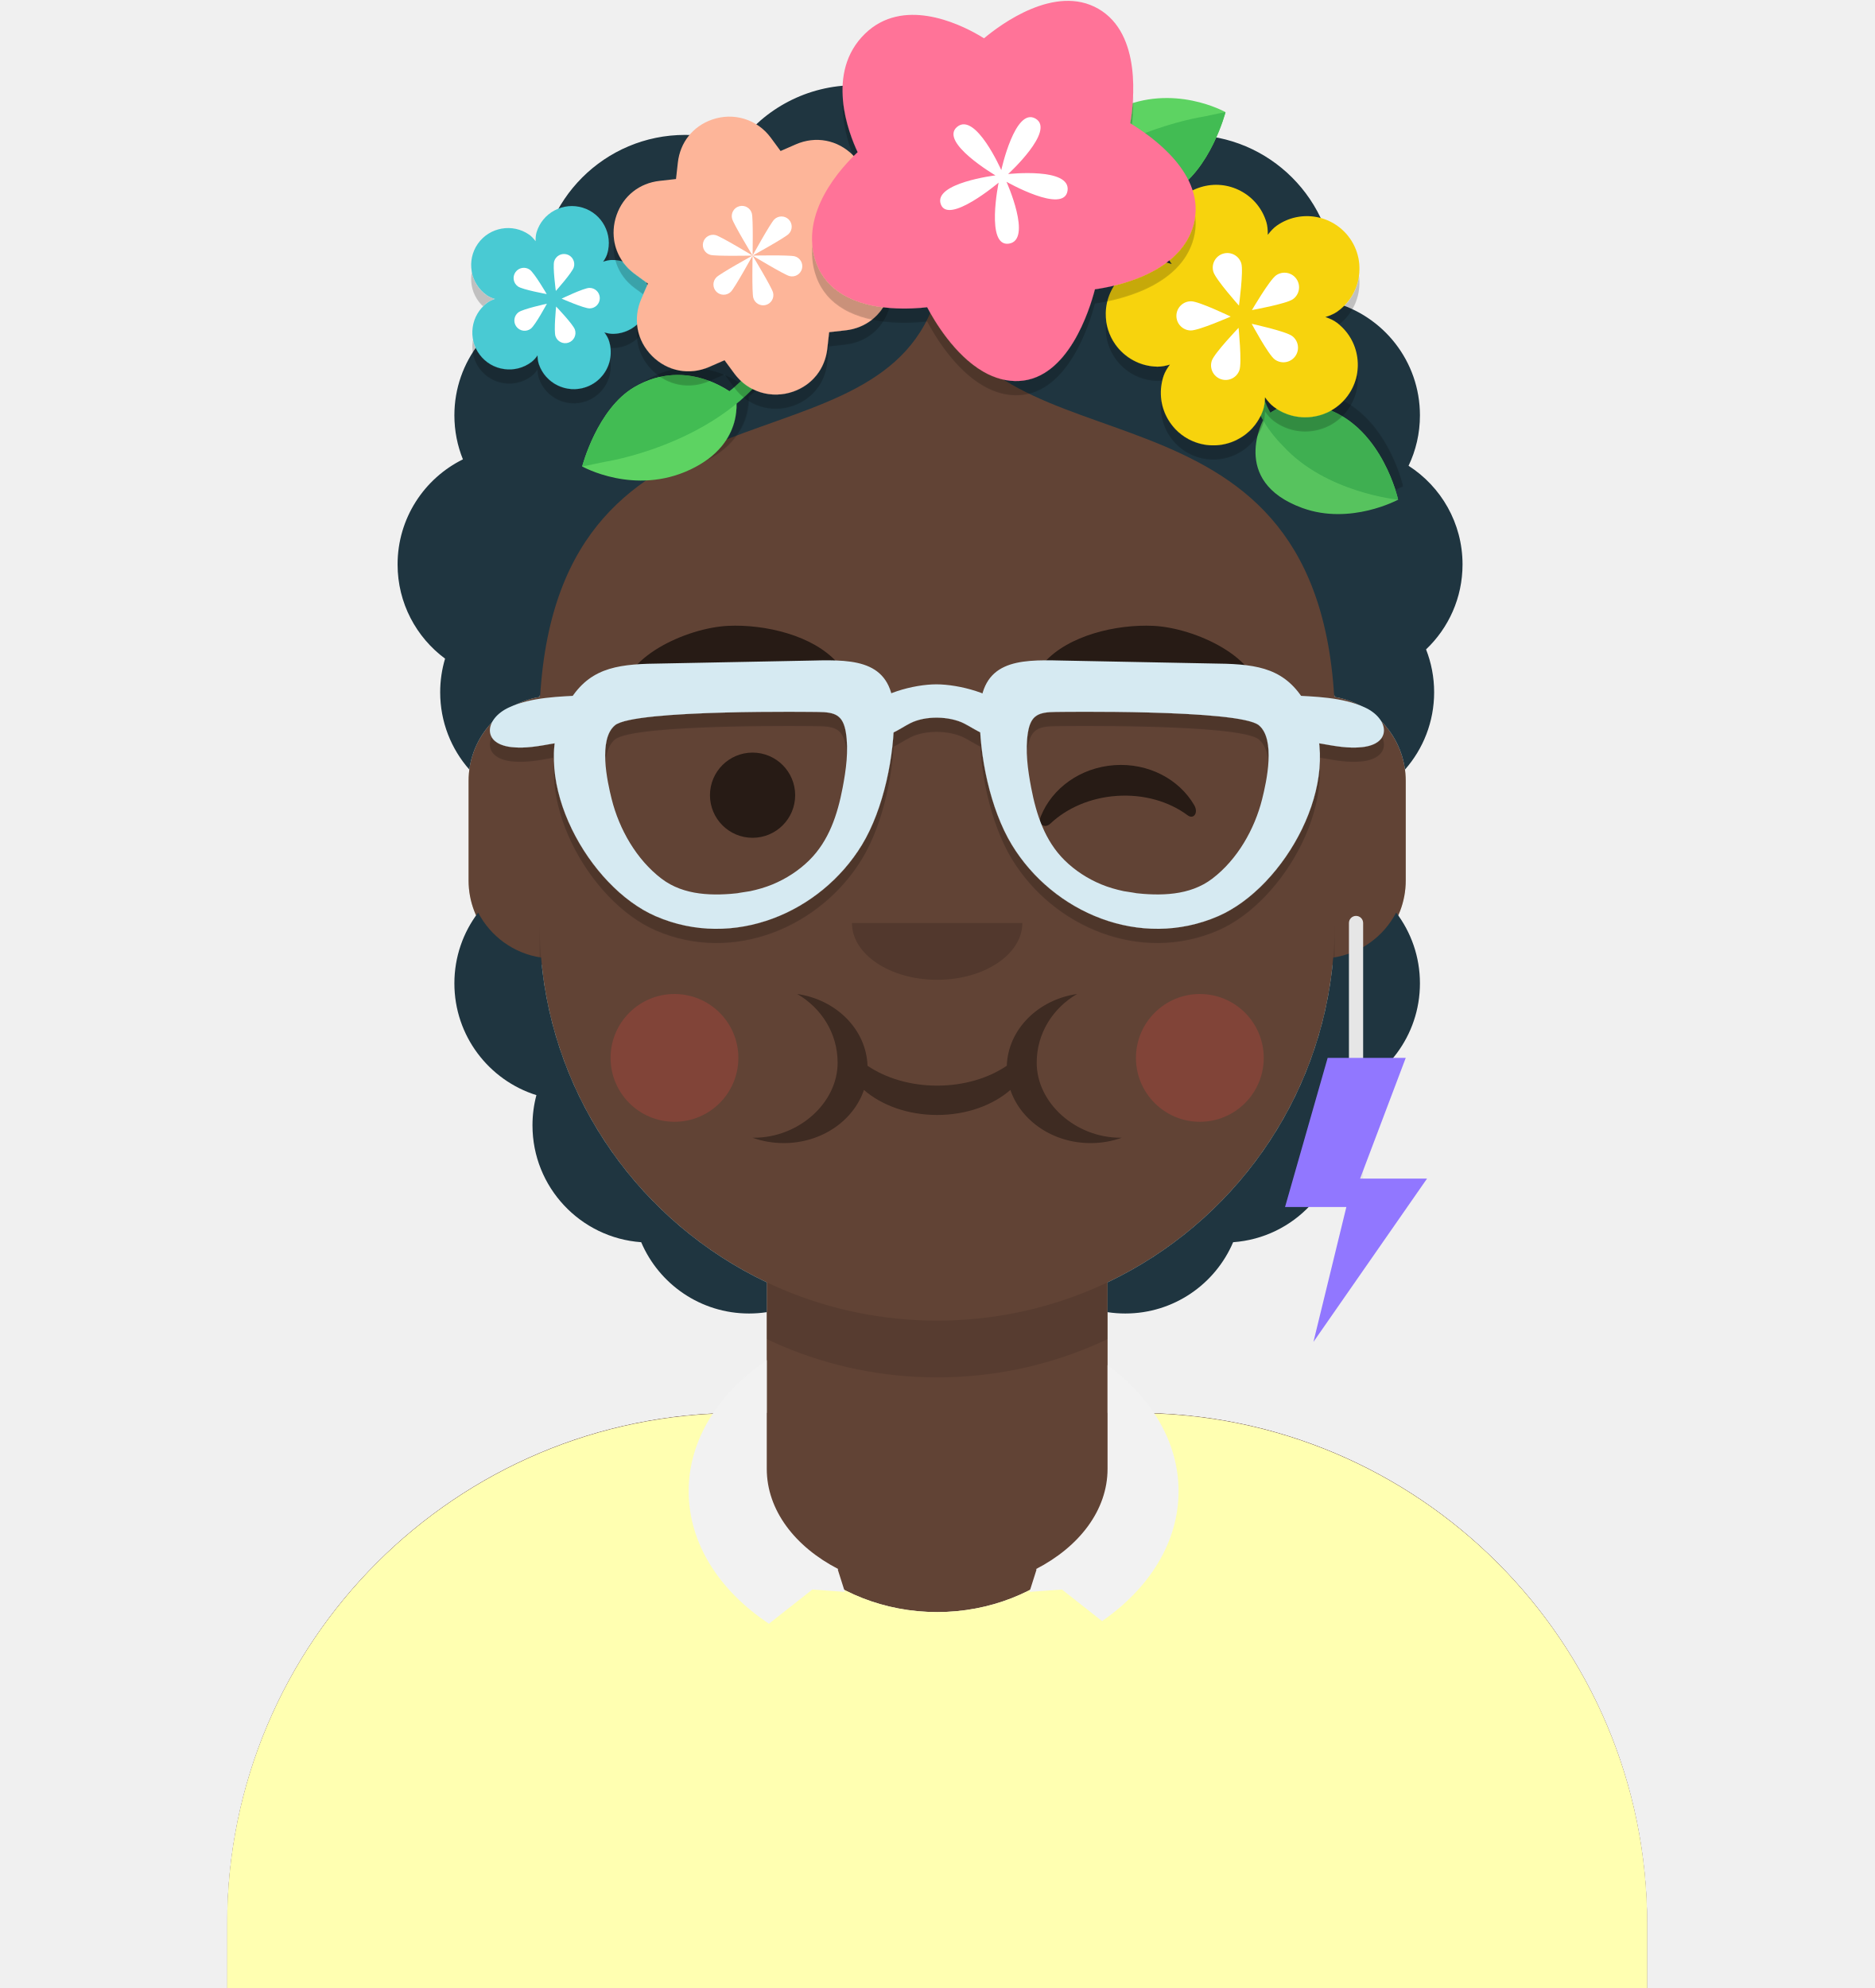
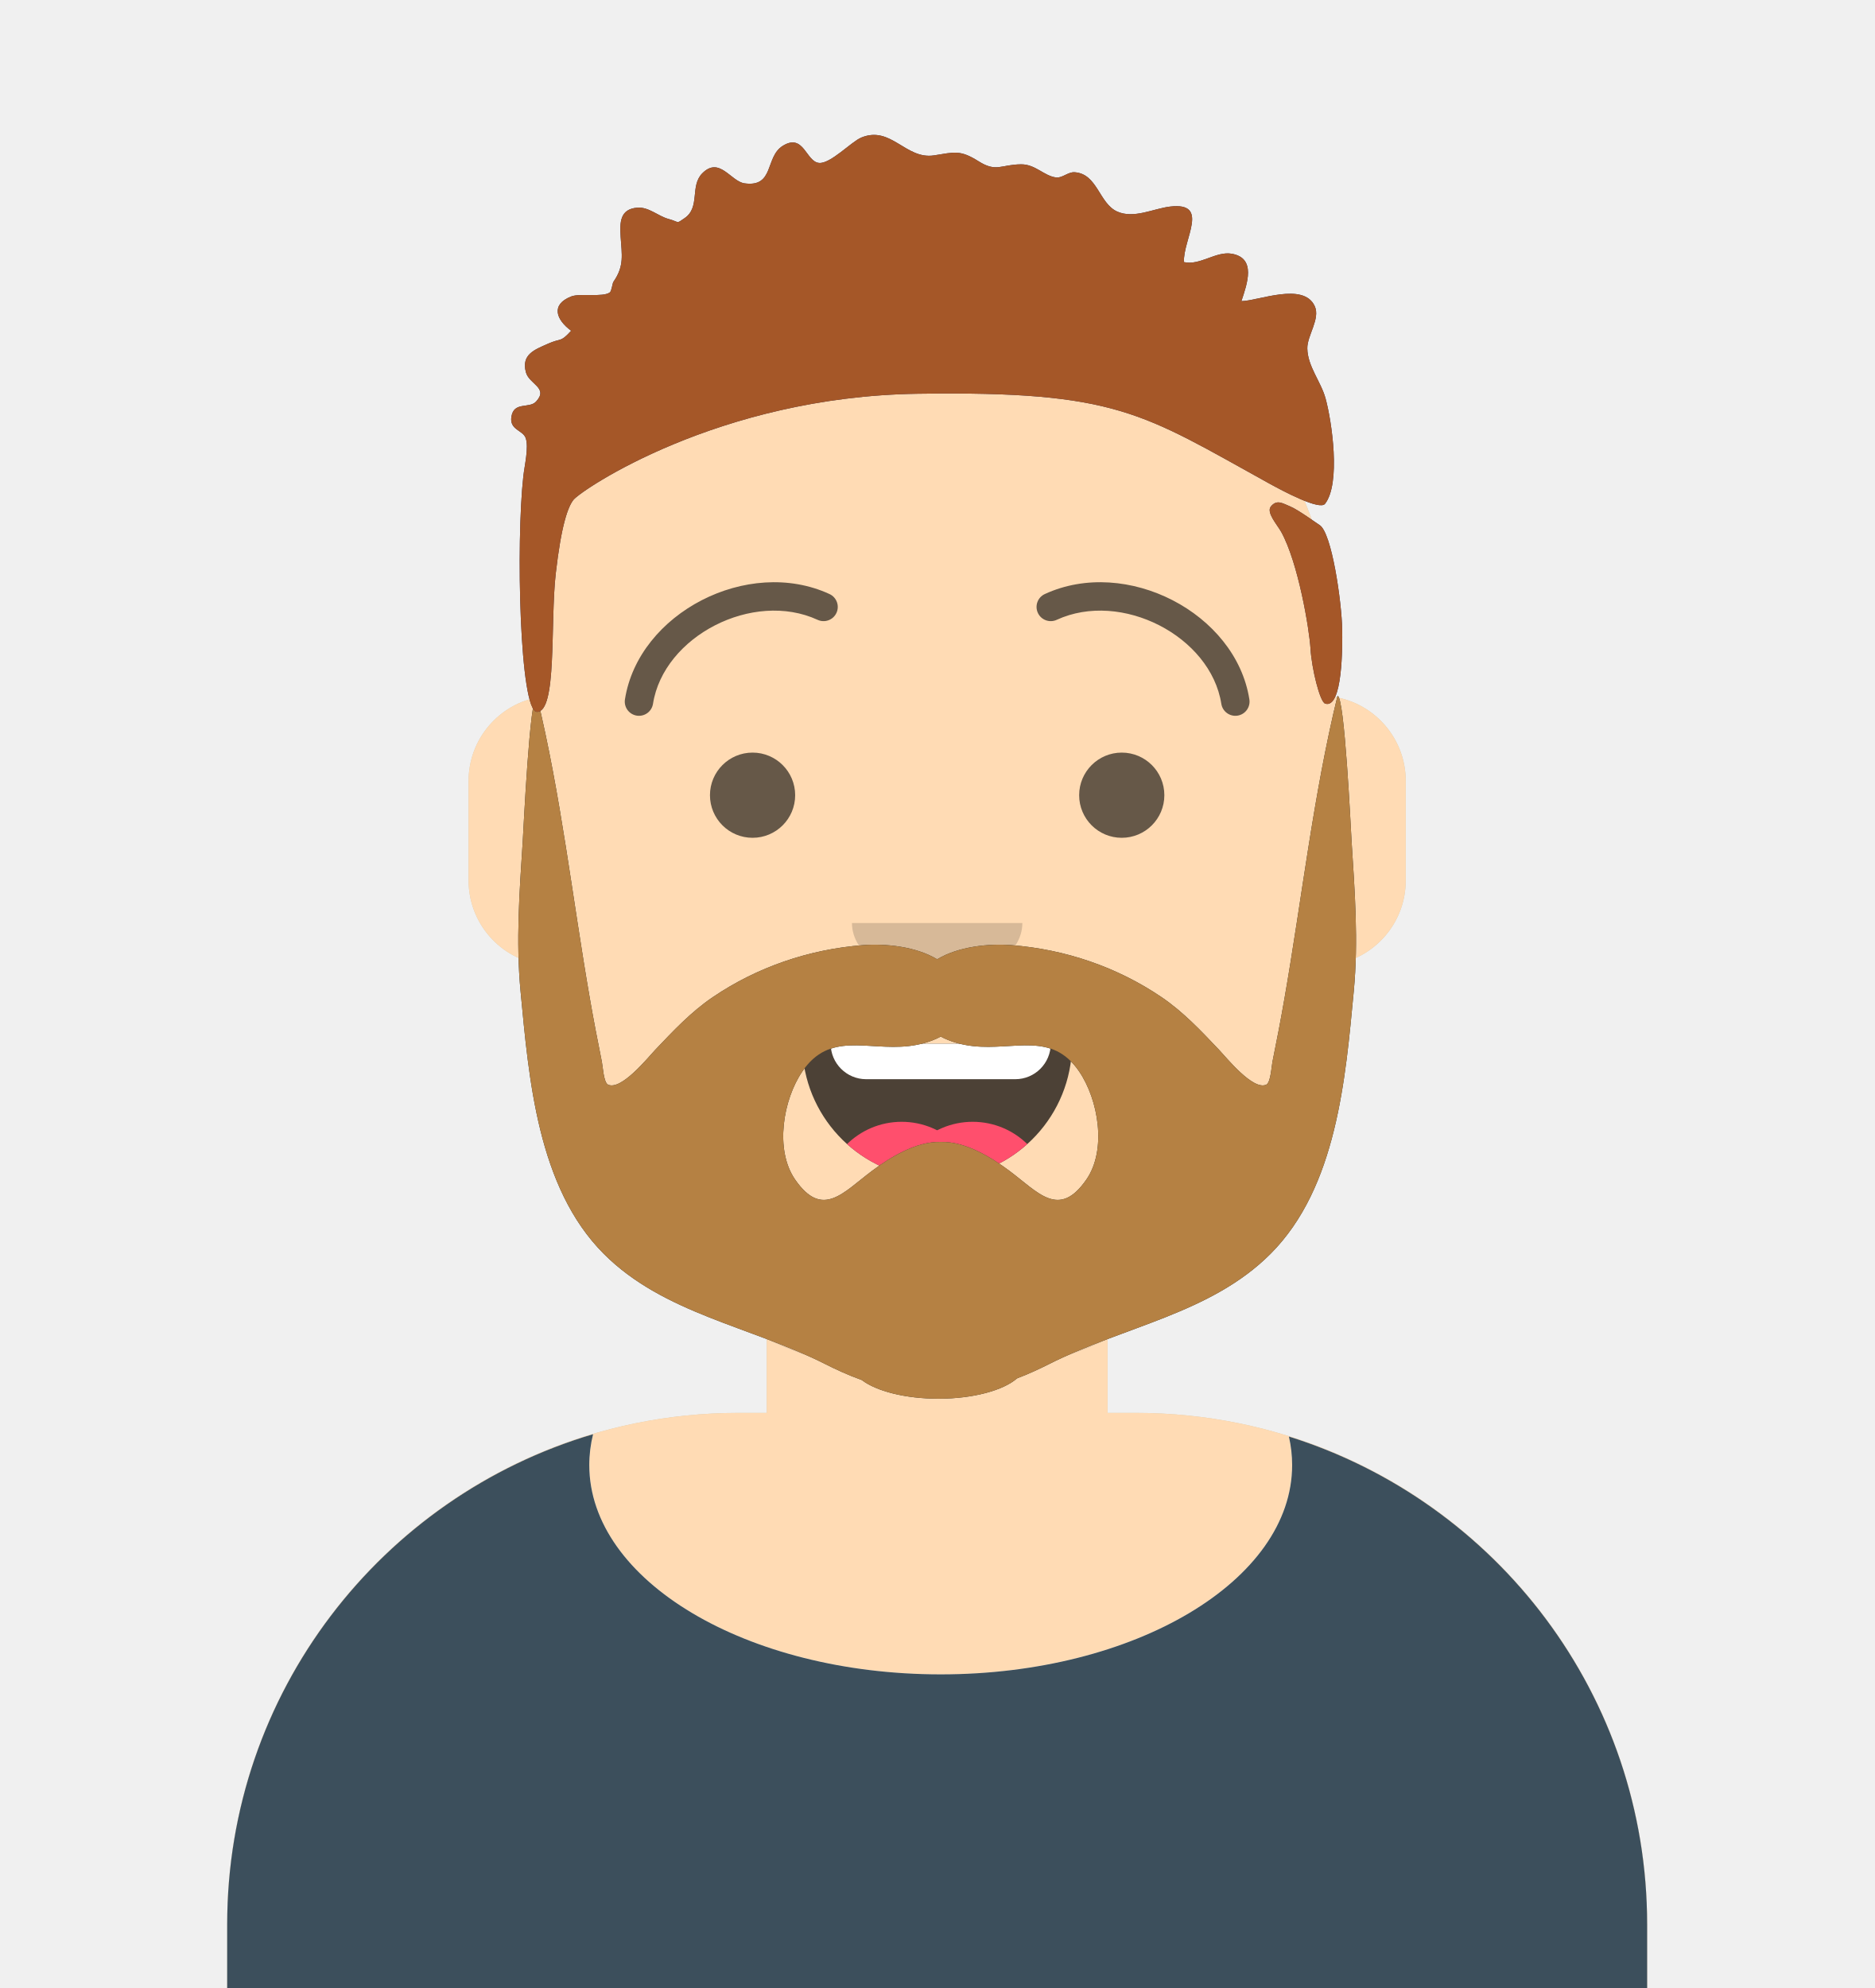
<svg xmlns="http://www.w3.org/2000/svg" xmlns:xlink="http://www.w3.org/1999/xlink" width="264px" height="280px" viewBox="0 0 264 280" version="1.1">
  <defs>
    <circle id="react-path-1" cx="120" cy="120" r="120" />
    <path d="M12,160 C12,226.274 65.726,280 132,280 C198.274,280 252,226.274 252,160 L264,160 L264,-1.42108547e-14 L-3.19744231e-14,-1.42108547e-14 L-3.19744231e-14,160 L12,160 Z" id="react-path-2" />
    <path d="M124,144.611 L124,163 L128,163 L128,163 C167.765,163 200,195.235 200,235 L200,244 L0,244 L0,235 C-4.86974701e-15,195.235 32.235,163 72,163 L72,163 L76,163 L76,144.611 C58.763,136.422 46.372,119.687 44.305,99.881 C38.48,99.058 34,94.052 34,88 L34,74 C34,68.054 38.325,63.118 44,62.166 L44,56 L44,56 C44,25.072 69.072,5.68137151e-15 100,0 L100,0 L100,0 C130.928,-5.68137151e-15 156,25.072 156,56 L156,62.166 C161.675,63.118 166,68.054 166,74 L166,88 C166,94.052 161.52,99.058 155.695,99.881 C153.628,119.687 141.237,136.422 124,144.611 Z" id="react-path-3" />
  </defs>
  <g id="Avataaar" stroke="none" stroke-width="1" fill="none" fill-rule="evenodd">
    <g transform="translate(-825, -1100)" id="Avataaar/Circle">
      <g transform="translate(825, 1100)">
        <g id="Mask" />
        <g id="Avataaar" stroke-width="1" fill-rule="evenodd" mask="url(#react-mask-5)">
          <g id="Body" transform="translate(32, 36)">
            <mask id="react-mask-6" fill="white">
              <use xlink:href="#react-path-3" />
            </mask>
            <use fill="#D0C6AC" xlink:href="#react-path-3" />
-             <g id="Skin/👶🏽-03-Brown" mask="url(#react-mask-6)" fill="#614335">
+             <g id="Skin/👶🏽-03-Brown" mask="url(#react-mask-6)" fill="#FFDBB4">
              <g transform="translate(0, 0)" id="Color">
                <rect x="0" y="0" width="264" height="280" />
              </g>
            </g>
            <path d="M156,79 L156,102 C156,132.928 130.928,158 100,158 C69.072,158 44,132.928 44,102 L44,79 L44,94 C44,124.928 69.072,150 100,150 C130.928,150 156,124.928 156,94 L156,79 Z" id="Neck-Shadow" fill-opacity="0.1" fill="#000000" mask="url(#react-mask-6)" />
          </g>
-           <g id="Clothing/Collar-+-Sweater" transform="translate(0, 170)">
+           <g id="Clothing/Shirt-Scoop-Neck" transform="translate(0, 170)">
            <defs>
-               <path d="M105.192,29.052 L104,29.052 L104,29.052 C64.235,29.052 32,61.287 32,101.052 L32,110 L232,110 L232,101.052 C232,61.287 199.765,29.052 160,29.052 L160,29.052 L158.808,29.052 C158.935,30.035 159,31.036 159,32.052 C159,45.859 146.912,57.052 132,57.052 C117.088,57.052 105,45.859 105,32.052 C105,31.036 105.065,30.035 105.192,29.052 Z" id="react-path-435" />
+               <path d="M181.544,32.33 C210.784,41.488 232,68.792 232,101.052 L232,110 L32,110 L32,101.052 C32,68.397 53.739,40.82 83.534,32.002 C83.182,33.42 83,34.871 83,36.348 C83,52.629 105.162,65.828 132.5,65.828 C159.838,65.828 182,52.629 182,36.348 C182,34.985 181.845,33.644 181.544,32.33 Z" id="react-path-759" />
            </defs>
-             <mask id="react-mask-436" fill="white">
-               <use xlink:href="#react-path-435" />
+             <mask id="react-mask-760" fill="white">
+               <use xlink:href="#react-path-759" />
            </mask>
-             <use id="Clothes" fill="#E6E6E6" fill-rule="evenodd" xlink:href="#react-path-435" />
-             <g id="Color/Palette/Gray-01" mask="url(#react-mask-436)" fill-rule="evenodd" fill="#FFFFB1">
+             <use id="Clothes" fill="#E6E6E6" fill-rule="evenodd" xlink:href="#react-path-759" />
+             <g id="Color/Palette/Gray-01" mask="url(#react-mask-760)" fill-rule="evenodd" fill="#3C4F5C">
              <rect id="🖍Color" x="0" y="0" width="264" height="110" />
            </g>
-             <path d="M156,22.279 C162.182,26.835 166,33.106 166,40.028 C166,47.233 161.863,53.733 155.229,58.327 L149.579,53.876 L145,54.208 L146,51.057 L145.922,50.996 C152.022,47.853 156,42.7 156,36.877 L156,22.279 Z M108,21.571 C101.233,26.174 97,32.74 97,40.028 C97,47.426 101.362,54.08 108.308,58.692 L114.421,53.876 L119,54.208 L118,51.057 L118.078,50.996 C111.978,47.853 108,42.7 108,36.877 L108,21.571 Z" id="Collar" fill="#F2F2F2" fill-rule="evenodd" />
          </g>
          <g id="Face" transform="translate(76, 82)" fill="#000000">
-             <g id="Mouth/Eating" transform="translate(2, 52)">
-               <g id="Om-Nom-Nom" opacity="0.6" stroke-width="1" transform="translate(28, 6)" fill-opacity="0.6" fill="#000000">
-                 <path d="M16.191,10.106 C16.018,4.996 11.792,0.797 6.294,0 C9.66,1.959 11.98,5.495 11.98,9.677 C11.98,15.345 6.507,20.245 0.177,20.245 C0.118,20.245 0.059,20.245 0,20.244 L8.8963743e-11,20.244 C1.358,20.732 2.84,21 4.392,21 C9.714,21 14.213,17.847 15.686,13.514 C18.161,15.67 21.863,17.039 26,17.039 C30.137,17.039 33.839,15.67 36.314,13.514 C37.787,17.847 42.286,21 47.608,21 C49.16,21 50.642,20.732 52,20.244 L52,20.244 C51.941,20.245 51.882,20.245 51.823,20.245 C45.493,20.245 40.02,15.345 40.02,9.677 C40.02,5.495 42.34,1.959 45.706,0 C40.208,0.797 35.982,4.996 35.809,10.106 C33.245,11.842 29.795,12.906 26,12.906 C22.205,12.906 18.755,11.842 16.191,10.106 Z" id="Delicious" />
+             <g id="Mouth/Smile" transform="translate(2, 52)">
+               <defs>
+                 <path d="M35.118,15.128 C36.176,24.62 44.226,32 54,32 C63.804,32 71.874,24.574 72.892,15.04 C72.974,14.273 72.117,13 71.043,13 C56.149,13 44.738,13 37.087,13 C36.007,13 35.012,14.178 35.118,15.128 Z" id="react-path-747" />
+               </defs>
+               <mask id="react-mask-748" fill="white">
+                 <use xlink:href="#react-path-747" />
+               </mask>
+               <use id="Mouth" fill-opacity="0.7" fill="#000000" fill-rule="evenodd" xlink:href="#react-path-747" />
+               <rect id="Teeth" fill="#FFFFFF" fill-rule="evenodd" mask="url(#react-mask-748)" x="39" y="2" width="31" height="16" rx="5" />
+               <g id="Tongue" stroke-width="1" fill-rule="evenodd" mask="url(#react-mask-748)" fill="#FF4F6D">
+                 <g transform="translate(38, 24)">
+                   <circle cx="11" cy="11" r="11" />
+                   <circle cx="21" cy="11" r="11" />
+                 </g>
              </g>
-               <circle id="Redish" fill-opacity="0.2" fill="#FF4646" cx="17" cy="15" r="9" />
-               <circle id="Redish" fill-opacity="0.2" fill="#FF4646" cx="91" cy="15" r="9" />
            </g>
            <g id="Nose/Default" transform="translate(28, 40)" fill-opacity="0.16">
              <path d="M16,8 C16,12.418 21.373,16 28,16 L28,16 C34.627,16 40,12.418 40,8" id="Nose" />
            </g>
-             <g id="Eyes/Wink-😉" transform="translate(0, 8)" fill-opacity="0.6">
+             <g id="Eyes/Default-😀" transform="translate(0, 8)" fill-opacity="0.6">
              <circle id="Eye" cx="30" cy="22" r="6" />
-               <path d="M70.412,24.205 C72.259,20.406 76.417,17.758 81.25,17.758 C86.066,17.758 90.211,20.387 92.068,24.165 C92.619,25.287 91.834,26.205 91.043,25.525 C88.592,23.417 85.111,22.101 81.25,22.101 C77.509,22.101 74.126,23.336 71.69,25.329 C70.799,26.058 69.872,25.316 70.412,24.205 Z" id="Winky-Wink" transform="translate(81.25223, 21.75758) rotate(-4) translate(-81.25223, -21.75758) " />
+               <circle id="Eye" cx="82" cy="22" r="6" />
            </g>
-             <g id="Eyebrow/Natural/Default-Natural" fill-opacity="0.6">
-               <path d="M26.039,6.21 C20.278,6.983 11.293,12.005 12.044,17.818 C12.069,18.008 12.357,18.067 12.481,17.908 C14.967,14.72 34.193,10.037 41.194,11.015 C41.835,11.104 42.258,10.443 41.821,10.03 C38.077,6.495 31.2,5.512 26.039,6.21" id="Eyebrow" transform="translate(27, 12) rotate(5) translate(-27, -12) " />
-               <path d="M85.039,6.21 C79.278,6.983 70.293,12.005 71.044,17.818 C71.069,18.008 71.357,18.067 71.481,17.908 C73.967,14.72 93.193,10.037 100.194,11.015 C100.835,11.104 101.258,10.443 100.821,10.03 C97.077,6.495 90.2,5.512 85.039,6.21" id="Eyebrow" transform="translate(86, 12) scale(-1, 1) rotate(5) translate(-86, -12) " />
+             <g id="Eyebrow/Outline/Raised-Excited" fill-opacity="0.6">
+               <g id="I-Browse" transform="translate(12, 0)">
+                 <path d="M3.976,17.128 C5.471,7.605 18.059,1.109 27.164,5.301 C28.167,5.763 29.355,5.324 29.817,4.321 C30.279,3.318 29.84,2.13 28.836,1.668 C17.349,-3.622 1.936,4.332 0.024,16.507 C-0.147,17.599 0.599,18.622 1.69,18.794 C2.781,18.965 3.804,18.219 3.976,17.128 Z" id="Eyebrow" fill-rule="nonzero" />
+                 <path d="M61.976,17.128 C63.471,7.605 76.059,1.109 85.164,5.301 C86.167,5.763 87.355,5.324 87.817,4.321 C88.279,3.318 87.84,2.13 86.836,1.668 C75.349,-3.622 59.936,4.332 58.024,16.507 C57.853,17.599 58.599,18.622 59.69,18.794 C60.781,18.965 61.804,18.219 61.976,17.128 Z" id="Eyebrow" fill-rule="nonzero" transform="translate(73.0001, 9.410436) scale(-1, 1) translate(-73.0001, -9.410436) " />
+               </g>
            </g>
          </g>
          <g id="Top" stroke-width="1" fill-rule="evenodd">
            <defs>
-               <rect id="react-path-448" x="0" y="0" width="264" height="280" />
-               <filter x="-3.8%" y="-6.7%" width="107.7%" height="126.7%" filterUnits="objectBoundingBox" id="react-filter-443">
-                 <feOffset dx="0" dy="2" in="SourceAlpha" result="shadowOffsetOuter1" />
-                 <feColorMatrix values="0 0 0 0 0   0 0 0 0 0   0 0 0 0 0  0 0 0 0.2 0" type="matrix" in="shadowOffsetOuter1" result="shadowMatrixOuter1" />
-                 <feMerge>
-                   <feMergeNode in="shadowMatrixOuter1" />
-                   <feMergeNode in="SourceGraphic" />
-                 </feMerge>
-               </filter>
-               <filter x="-6.7%" y="-3.4%" width="113.3%" height="113.8%" filterUnits="objectBoundingBox" id="react-filter-444">
-                 <feOffset dx="0" dy="2" in="SourceAlpha" result="shadowOffsetOuter1" />
-                 <feColorMatrix values="0 0 0 0 0   0 0 0 0 0   0 0 0 0 0  0 0 0 0.2 0" type="matrix" in="shadowOffsetOuter1" result="shadowMatrixOuter1" />
-                 <feMerge>
-                   <feMergeNode in="shadowMatrixOuter1" />
-                   <feMergeNode in="SourceGraphic" />
-                 </feMerge>
-               </filter>
-               <filter x="-6.7%" y="-3.4%" width="113.3%" height="113.8%" filterUnits="objectBoundingBox" id="react-filter-445">
-                 <feOffset dx="0" dy="2" in="SourceAlpha" result="shadowOffsetOuter1" />
-                 <feColorMatrix values="0 0 0 0 0   0 0 0 0 0   0 0 0 0 0  0 0 0 0.2 0" type="matrix" in="shadowOffsetOuter1" result="shadowMatrixOuter1" />
-                 <feMerge>
-                   <feMergeNode in="shadowMatrixOuter1" />
-                   <feMergeNode in="SourceGraphic" />
-                 </feMerge>
-               </filter>
-               <filter x="-3.8%" y="-3.8%" width="107.7%" height="115.4%" filterUnits="objectBoundingBox" id="react-filter-439">
-                 <feOffset dx="0" dy="2" in="SourceAlpha" result="shadowOffsetOuter1" />
-                 <feColorMatrix values="0 0 0 0 0   0 0 0 0 0   0 0 0 0 0  0 0 0 0.2 0" type="matrix" in="shadowOffsetOuter1" result="shadowMatrixOuter1" />
-                 <feMerge>
-                   <feMergeNode in="shadowMatrixOuter1" />
-                   <feMergeNode in="SourceGraphic" />
-                 </feMerge>
-               </filter>
-               <filter x="-2.5%" y="-2.5%" width="105.0%" height="110.0%" filterUnits="objectBoundingBox" id="react-filter-440">
-                 <feOffset dx="0" dy="2" in="SourceAlpha" result="shadowOffsetOuter1" />
-                 <feColorMatrix values="0 0 0 0 0   0 0 0 0 0   0 0 0 0 0  0 0 0 0.2 0" type="matrix" in="shadowOffsetOuter1" result="shadowMatrixOuter1" />
-                 <feMerge>
-                   <feMergeNode in="shadowMatrixOuter1" />
-                   <feMergeNode in="SourceGraphic" />
-                 </feMerge>
-               </filter>
-               <filter x="-2.7%" y="-2.7%" width="105.4%" height="110.8%" filterUnits="objectBoundingBox" id="react-filter-441">
-                 <feOffset dx="0" dy="2" in="SourceAlpha" result="shadowOffsetOuter1" />
-                 <feColorMatrix values="0 0 0 0 0   0 0 0 0 0   0 0 0 0 0  0 0 0 0.2 0" type="matrix" in="shadowOffsetOuter1" result="shadowMatrixOuter1" />
-                 <feMerge>
-                   <feMergeNode in="shadowMatrixOuter1" />
-                   <feMergeNode in="SourceGraphic" />
-                 </feMerge>
-               </filter>
-               <filter x="-1.8%" y="-1.9%" width="103.6%" height="107.4%" filterUnits="objectBoundingBox" id="react-filter-442">
-                 <feOffset dx="0" dy="2" in="SourceAlpha" result="shadowOffsetOuter1" />
-                 <feColorMatrix values="0 0 0 0 0   0 0 0 0 0   0 0 0 0 0  0 0 0 0.2 0" type="matrix" in="shadowOffsetOuter1" result="shadowMatrixOuter1" />
-                 <feMerge>
-                   <feMergeNode in="shadowMatrixOuter1" />
-                   <feMergeNode in="SourceGraphic" />
-                 </feMerge>
-               </filter>
-               <path d="M65.18,77.737 C67.363,76.105 80.407,75.479 82.758,74.089 C83.492,73.655 84.061,73.216 84.5,72.78 C84.939,73.216 85.509,73.655 86.242,74.089 C88.593,75.479 101.637,76.105 103.82,77.737 C106.03,79.391 107.644,83.185 107.467,86.151 C107.255,89.71 103.361,98.203 93.672,99.181 C91.558,96.828 88.237,95.31 84.5,95.31 C80.763,95.31 77.442,96.828 75.328,99.181 C65.639,98.203 61.745,89.71 61.533,86.151 C61.357,83.185 62.97,79.391 65.18,77.737 M103.142,94.906 C103.143,94.906 103.145,94.905 103.146,94.905 C103.144,94.905 103.143,94.906 103.142,94.906 M65.845,94.901 C65.849,94.903 65.857,94.906 65.862,94.908 C65.857,94.906 65.851,94.903 65.845,94.901 M144.863,55.985 C144.474,50.03 143.278,44.152 142.234,38.286 C141.953,36.707 140.424,26 139.735,26 C139.502,35.109 138.702,44.08 137.67,53.139 C137.361,55.848 137.038,58.556 136.825,61.274 C136.654,63.47 136.96,66.122 136.428,68.246 C135.749,70.952 132.348,73.478 129.703,74.411 C123.103,76.737 117.598,67.108 111.961,64.291 C104.643,60.635 92.064,59.764 84.582,64.53 C76.936,59.764 64.357,60.635 57.039,64.291 C51.402,67.108 45.897,76.737 39.297,74.411 C36.652,73.478 33.25,70.952 32.572,68.246 C32.04,66.122 32.346,63.47 32.175,61.274 C31.962,58.556 31.639,55.848 31.33,53.139 C30.298,44.08 29.497,35.109 29.265,26 C28.576,26 27.047,36.707 26.766,38.286 C25.722,44.152 24.526,50.03 24.138,55.985 C23.739,62.105 24.215,68.167 25.47,74.163 C26.069,77.028 26.769,79.876 27.519,82.704 C28.353,85.847 27.199,91.966 27.572,95.192 C28.279,101.296 31.154,113.2 34.383,118.451 C35.944,120.989 37.773,122.574 39.816,124.619 C41.783,126.588 42.604,129.64 44.726,131.737 C48.682,135.645 54.446,137.971 60.366,138.543 C65.677,143.05 74.506,146 84.5,146 C94.495,146 103.323,143.05 108.635,138.543 C114.554,137.971 120.318,135.645 124.274,131.737 C126.396,129.64 127.217,126.588 129.184,124.619 C131.226,122.574 133.056,120.989 134.617,118.451 C137.846,113.2 140.721,101.296 141.428,95.192 C141.801,91.966 140.647,85.847 141.481,82.704 C142.232,79.876 142.931,77.028 143.531,74.163 C144.785,68.167 145.261,62.105 144.863,55.985 Z" id="react-path-447" />
+               <rect id="react-path-727" x="0" y="0" width="264" height="280" />
+               <path d="M65.18,77.737 C67.363,76.105 80.407,75.479 82.758,74.089 C83.492,73.655 84.061,73.216 84.5,72.78 C84.939,73.216 85.509,73.655 86.242,74.089 C88.593,75.479 101.637,76.105 103.82,77.737 C106.03,79.391 107.644,83.185 107.467,86.151 C107.255,89.71 103.361,98.203 93.672,99.181 C91.558,96.828 88.237,95.31 84.5,95.31 C80.763,95.31 77.442,96.828 75.328,99.181 C65.639,98.203 61.745,89.71 61.533,86.151 C61.357,83.185 62.97,79.391 65.18,77.737 M103.142,94.906 C103.143,94.906 103.145,94.905 103.146,94.905 C103.144,94.905 103.143,94.906 103.142,94.906 M65.845,94.901 C65.849,94.903 65.857,94.906 65.862,94.908 C65.857,94.906 65.851,94.903 65.845,94.901 M144.863,55.985 C144.474,50.03 143.278,44.152 142.234,38.286 C141.953,36.707 140.424,26 139.735,26 C139.502,35.109 138.702,44.08 137.67,53.139 C137.361,55.848 137.038,58.556 136.825,61.274 C136.654,63.47 136.96,66.122 136.428,68.246 C135.749,70.952 132.348,73.478 129.703,74.411 C123.103,76.737 117.598,67.108 111.961,64.291 C104.643,60.635 92.064,59.764 84.582,64.53 C76.936,59.764 64.357,60.635 57.039,64.291 C51.402,67.108 45.897,76.737 39.297,74.411 C36.652,73.478 33.25,70.952 32.572,68.246 C32.04,66.122 32.346,63.47 32.175,61.274 C31.962,58.556 31.639,55.848 31.33,53.139 C30.298,44.08 29.497,35.109 29.265,26 C28.576,26 27.047,36.707 26.766,38.286 C25.722,44.152 24.526,50.03 24.138,55.985 C23.739,62.105 24.215,68.167 25.47,74.163 C26.069,77.028 26.769,79.876 27.519,82.704 C28.353,85.847 27.199,91.966 27.572,95.192 C28.279,101.296 31.154,113.2 34.383,118.451 C35.944,120.989 37.773,122.574 39.816,124.619 C41.783,126.588 42.604,129.64 44.726,131.737 C48.682,135.645 54.446,137.971 60.366,138.543 C65.677,143.05 74.506,146 84.5,146 C94.495,146 103.323,143.05 108.635,138.543 C114.554,137.971 120.318,135.645 124.274,131.737 C126.396,129.64 127.217,126.588 129.184,124.619 C131.226,122.574 133.056,120.989 134.617,118.451 C137.846,113.2 140.721,101.296 141.428,95.192 C141.801,91.966 140.647,85.847 141.481,82.704 C142.232,79.876 142.931,77.028 143.531,74.163 C144.785,68.167 145.261,62.105 144.863,55.985 Z" id="react-path-728" />
+               <path d="M185.832,73.929 C187.589,74.917 188.98,84.828 189.048,88.618 C189.09,90.956 189.127,99.874 186.654,99.103 C185.901,98.868 184.752,94.147 184.588,91.384 C184.425,88.621 182.855,79.22 180.447,74.895 C179.896,73.906 178.321,72.171 179.002,71.335 C179.846,70.298 180.666,70.9 181.697,71.315 C182.812,71.764 185.634,73.818 185.832,73.929 Z M186.637,70.957 C185.891,71.919 180.796,69.218 178.671,68.044 C160.826,58.184 157.362,55.049 129.246,55.458 C101.13,55.867 81.867,69.04 80.784,70.387 C80.03,71.325 79.068,73.828 78.276,80.801 C77.485,87.773 78.495,100.278 75.63,100.263 C73.192,100.25 72.661,76.477 73.714,67.046 C73.875,65.598 74.498,63.008 74.047,61.706 C73.653,60.568 71.725,60.571 72.033,58.675 C72.383,56.517 74.558,57.589 75.506,56.557 C77.301,54.603 74.532,54.14 74.073,52.431 C73.391,49.889 75.363,49.234 77.14,48.431 C79.106,47.544 78.85,48.323 80.446,46.585 C78.315,45.022 77.544,42.894 80.462,41.752 C81.702,41.267 84.927,41.909 85.898,41.18 C86.151,40.99 86.251,39.901 86.407,39.678 C87.958,37.459 87.576,35.853 87.418,33.362 C87.289,31.324 87.306,29.453 89.747,29.25 C91.375,29.114 92.699,30.444 94.158,30.836 C95.777,31.271 95.169,31.588 96.437,30.715 C98.663,29.182 97.148,26.194 98.913,24.412 C101.336,21.966 102.924,25.551 104.869,25.822 C109.091,26.41 107.736,22.122 110.236,20.55 C113.224,18.674 113.513,22.801 115.379,22.948 C116.996,23.075 119.908,19.955 121.317,19.373 C125.5,17.647 127.572,22.504 131.554,21.884 C134.443,21.435 135.223,21.068 137.831,22.712 C140.362,24.307 140.963,23.166 143.829,23.144 C145.854,23.128 147.094,24.82 148.788,24.997 C149.632,25.085 150.441,24.205 151.348,24.26 C154.585,24.457 154.79,28.643 157.362,29.796 C159.712,30.849 162.474,29.369 164.807,29.095 C170.497,28.428 166.6,33.743 166.761,36.915 C168.994,37.436 171.262,35.351 173.485,35.735 C176.987,36.339 175.665,39.968 174.853,42.414 C177.28,42.371 183.613,39.678 185.185,43.122 C185.995,44.898 184.107,47.269 184.138,49.074 C184.181,51.616 186.049,53.719 186.709,56.124 C187.601,59.371 188.872,68.074 186.637,70.957 Z" id="react-path-729" />
            </defs>
-             <mask id="react-mask-446" fill="white">
-               <use xlink:href="#react-path-448" />
+             <mask id="react-mask-726" fill="white">
+               <use xlink:href="#react-path-727" />
            </mask>
            <g id="Mask" />
-             <g id="Top/Long-Hair/Frida" mask="url(#react-mask-446)">
+             <g id="Top/Short-Hair/Dreads-01" mask="url(#react-mask-726)">
              <g transform="translate(-1, 0)">
-                 <g id="Cabello" stroke-width="1" fill-rule="evenodd" transform="translate(57, 12)">
-                   <path d="M132,85.937 L132,86.166 C137.155,87.031 141.196,91.183 141.893,96.393 C144.45,93.487 146,89.675 146,85.5 C146,83.37 145.596,81.334 144.862,79.465 C148.027,76.459 150,72.21 150,67.5 C150,61.664 146.97,56.536 142.398,53.602 C143.425,51.451 144,49.043 144,46.5 C144,38.865 138.815,32.442 131.773,30.559 C131.923,29.561 132,28.539 132,27.5 C132,16.178 122.822,7 111.5,7 C108.871,7 106.357,7.495 104.047,8.397 C100.317,3.306 94.295,0 87.5,0 C83.238,0 79.279,1.301 76,3.527 C72.721,1.301 68.762,0 64.5,0 C57.705,0 51.683,3.306 47.953,8.397 C45.643,7.495 43.129,7 40.5,7 C29.178,7 20,16.178 20,27.5 C20,28.539 20.077,29.561 20.227,30.559 C13.185,32.442 8,38.865 8,46.5 C8,48.692 8.427,50.784 9.203,52.697 C3.75,55.39 0,61.007 0,67.5 C0,72.938 2.631,77.761 6.689,80.767 C6.241,82.267 6,83.855 6,85.5 C6,89.675 7.55,93.487 10.107,96.393 C10.804,91.183 14.845,87.031 20,86.166 L20,85.937 C20.028,85.958 20.055,85.979 20.083,86 C22.986,38.853 68.553,55.742 76,29.336 C83.447,55.742 129.014,38.853 131.917,86 C131.945,85.979 131.972,85.958 132,85.937 Z M52,168.611 L52,172.812 C51.185,172.936 50.35,173 49.5,173 C42.679,173 36.825,168.861 34.312,162.958 C25.754,162.349 19,155.213 19,146.5 C19,145.029 19.192,143.603 19.554,142.246 C12.858,140.144 8,133.889 8,126.5 C8,122.756 9.247,119.302 11.349,116.533 C13.087,119.871 16.347,122.289 20.209,122.867 C21.952,143.115 34.469,160.283 52,168.611 Z M100,168.611 L100,172.812 C100.815,172.936 101.65,173 102.5,173 C109.321,173 115.175,168.861 117.688,162.958 C126.246,162.349 133,155.213 133,146.5 C133,145.029 132.808,143.603 132.446,142.246 C139.142,140.144 144,133.889 144,126.5 C144,122.756 142.753,119.302 140.651,116.533 C138.913,119.871 135.653,122.289 131.791,122.867 C130.048,143.115 117.531,160.283 100,168.611 Z" fill="#1F3540" />
-                 </g>
-                 <g id="Ornamentos" stroke-width="1" fill-rule="evenodd" transform="translate(67, 0)">
-                   <g id="hoja" filter="url(#react-filter-443)" opacity="0.9" transform="translate(120, 64.5) scale(1, -1) rotate(-20) translate(-120, -64.5) translate(107, 57)" fill-rule="nonzero">
-                     <path d="M3.611,10 C3.611,10 1.95,0 13,0 C20.222,0 25.278,5.714 25.278,5.714 C25.278,5.714 19.861,14.286 11.556,14.286 C5.056,14.286 3.611,10 3.611,10 Z" id="leaf" fill="#5DD362" />
-                     <path d="M25.278,5.714 C25.278,5.714 19.861,14.286 11.556,14.286 C7.222,14.286 5.128,12.357 4.189,11.071 C2.094,12.857 1.372,14.5 1.372,14.571 C1.3,14.857 1.011,15 0.722,15 C0.65,15 0.506,15 0.433,14.929 C0.072,14.786 -0.072,14.357 0.072,14 C0.144,13.786 1.95,9.857 7.439,7.286 C15.383,3.143 25.278,5.714 25.278,5.714 Z" id="leaf" fill="#42BC53" />
-                   </g>
-                   <g id="hoja" filter="url(#react-filter-444)" transform="translate(93.30737, 21.74519) scale(-1, -1) rotate(-120) translate(-93.30737, -21.74519) translate(85.80737, 7.245191)">
-                     <path d="M15,12 C15,5.9 9,0 9,0 C9,0 1.7,4.3 1,13 C0.3,21.7 6.8,23.7 6.8,23.7 C6.8,23.7 15,20.8 15,12 Z" id="leaf" fill="#5DD362" />
-                     <path d="M8,29 C8.1,29 8.2,29 8.3,28.9 C8.8,28.7 9.1,28.1 8.9,27.6 C8.4,26.1 8,24.7 7.8,23.2 C10,22.2 15,18.9 15,12 C15,5.9 9,0 9,0 C9,0 8.6,1.1 8,3 C8,3 8,3 8,3 C7.8,3.5 2.8,16.6 7.1,28.3 C7.2,28.7 7.6,29 8,29 Z" id="leaf" fill="#42BC53" />
-                   </g>
-                   <g id="hoja" filter="url(#react-filter-445)" transform="translate(29.30737, 59.74519) rotate(-120) translate(-29.30737, -59.74519) translate(21.80737, 45.24519)">
-                     <path d="M15,12 C15,5.9 9,0 9,0 C9,0 1.7,4.3 1,13 C0.3,21.7 6.8,23.7 6.8,23.7 C6.8,23.7 15,20.8 15,12 Z" id="leaf" fill="#5DD362" />
-                     <path d="M8,29 C8.1,29 8.2,29 8.3,28.9 C8.8,28.7 9.1,28.1 8.9,27.6 C8.4,26.1 8,24.7 7.8,23.2 C10,22.2 15,18.9 15,12 C15,5.9 9,0 9,0 C9,0 8.6,1.1 8,3 C8,3 8,3 8,3 C7.8,3.5 2.8,16.6 7.1,28.3 C7.2,28.7 7.6,29 8,29 Z" id="leaf" fill="#42BC53" />
-                   </g>
-                   <g id="Flor" filter="url(#react-filter-439)" transform="translate(13, 42) scale(-1, 1) translate(-13, -42) translate(0, 29)">
-                     <path d="M24.424,20.956 C25.26,19.847 25.614,18.478 25.421,17.103 C25.228,15.727 24.51,14.509 23.402,13.674 C23.102,13.448 22.708,13.263 22.26,13.106 C22.713,12.965 23.114,12.793 23.42,12.579 C25.769,10.934 26.342,7.685 24.697,5.336 C23.053,2.988 19.804,2.415 17.455,4.059 C17.149,4.274 16.851,4.592 16.562,4.97 C16.568,4.495 16.529,4.061 16.419,3.703 C16.013,2.375 15.114,1.284 13.887,0.632 C12.661,-0.02 11.254,-0.155 9.926,0.251 C7.184,1.089 5.635,4.002 6.473,6.744 C6.582,7.1 6.787,7.479 7.055,7.868 C6.607,7.717 6.186,7.625 5.814,7.618 C2.947,7.568 0.574,9.86 0.523,12.727 C0.504,13.865 0.853,14.926 1.461,15.794 C2.384,17.111 3.904,17.987 5.632,18.017 C6.005,18.023 6.428,17.946 6.881,17.811 C6.599,18.19 6.382,18.562 6.261,18.914 C5.698,20.549 6,22.276 6.923,23.594 C7.531,24.462 8.408,25.153 9.484,25.524 C12.195,26.457 15.16,25.01 16.093,22.299 C16.215,21.947 16.272,21.52 16.284,21.047 C16.557,21.433 16.844,21.755 17.141,21.979 C18.251,22.815 19.619,23.169 20.994,22.976 C22.371,22.783 23.589,22.065 24.424,20.956 Z" fill="#4ACAD3" fill-rule="nonzero" />
-                     <path d="M11.178,8.64 C10.945,7.877 11.374,7.069 12.137,6.836 C12.9,6.603 13.708,7.032 13.941,7.795 C14.174,8.558 13.709,11.977 13.709,11.977 C13.709,11.977 11.411,9.403 11.178,8.64 Z M8.936,14.437 C8.138,14.423 7.502,13.766 7.517,12.968 C7.531,12.17 8.188,11.535 8.986,11.549 C9.784,11.563 12.891,13.062 12.891,13.062 C12.891,13.062 9.733,14.451 8.936,14.437 Z M14.993,12.419 C14.993,12.419 16.731,9.439 17.385,8.981 C18.039,8.523 18.939,8.682 19.397,9.336 C19.854,9.989 19.696,10.89 19.042,11.347 C18.388,11.805 14.993,12.419 14.993,12.419 Z M11.92,19.257 C11.166,18.997 10.765,18.175 11.025,17.421 C11.284,16.666 13.671,14.175 13.671,14.175 C13.671,14.175 14.016,17.607 13.757,18.362 C13.497,19.116 12.675,19.517 11.92,19.257 Z M17.24,17.296 C16.602,16.816 14.969,13.777 14.969,13.777 C14.969,13.777 18.341,14.509 18.978,14.989 C19.615,15.469 19.743,16.375 19.262,17.012 C18.782,17.649 17.876,17.777 17.24,17.296 Z" fill="#FFFFFF" />
-                   </g>
-                   <g id="Flor" filter="url(#react-filter-440)" transform="translate(20, 16)">
-                     <path d="M30.526,33.098 L30.784,30.784 L33.098,30.525 C35.945,30.205 38.208,28.408 39.152,25.714 C40.218,22.672 39.217,19.355 36.605,17.433 L34.731,16.053 L35.663,13.919 C36.892,11.113 36.308,8.024 34.142,5.858 C31.976,3.692 28.887,3.108 26.08,4.336 L23.947,5.269 L22.567,3.394 C20.644,0.786 17.327,-0.218 14.284,0.848 C11.592,1.791 9.793,4.055 9.475,6.902 L9.216,9.215 L6.902,9.475 C4.055,9.794 1.791,11.592 0.848,14.285 C-0.09,16.961 0.55,19.846 2.517,21.813 L2.517,21.813 C2.786,22.082 3.08,22.335 3.394,22.566 L5.269,23.946 L4.335,26.08 C3.109,28.887 3.692,31.976 5.858,34.142 C8.024,36.308 11.113,36.891 13.92,35.665 L16.054,34.731 L17.434,36.606 C19.351,39.217 22.674,40.218 25.717,39.153 C28.41,38.208 30.207,35.945 30.526,33.098 Z" fill="#FDB599" fill-rule="nonzero" />
-                     <path d="M22.882,25.191 C23.088,25.959 22.632,26.749 21.863,26.955 C21.095,27.16 20.305,26.704 20.1,25.936 C19.894,25.169 20,20 20,20 C20,20 17.508,24.529 16.945,25.091 C16.384,25.653 15.471,25.653 14.909,25.091 C14.347,24.529 14.347,23.616 14.909,23.055 C15.471,22.492 20,20 20,20 C20,20 14.832,20.106 14.064,19.9 C13.295,19.695 12.84,18.905 13.045,18.137 C13.251,17.368 14.041,16.912 14.809,17.118 C15.577,17.324 20,20 20,20 C20,20 17.324,15.577 17.118,14.809 C16.912,14.041 17.368,13.251 18.137,13.045 C18.905,12.84 19.695,13.295 19.9,14.064 C20.106,14.832 20,20 20,20 C20,20 22.492,15.471 23.055,14.909 C23.617,14.347 24.529,14.347 25.091,14.909 C25.653,15.471 25.653,16.383 25.091,16.945 C24.529,17.508 20,20 20,20 C20,20 25.169,19.894 25.936,20.1 C26.704,20.305 27.16,21.095 26.955,21.863 C26.749,22.632 25.959,23.088 25.191,22.882 C24.423,22.676 20,20 20,20 C20,20 22.675,24.422 22.882,25.191 Z" fill="#FFFFFF" />
-                   </g>
-                   <g id="Flor" filter="url(#react-filter-441)" transform="translate(89, 26)">
-                     <path d="M34.758,29.822 C35.947,28.244 36.451,26.296 36.176,24.339 C35.901,22.381 34.88,20.648 33.302,19.459 C32.876,19.138 32.315,18.875 31.677,18.651 C32.322,18.45 32.893,18.206 33.329,17.9 C36.671,15.56 37.487,10.937 35.146,7.594 C32.806,4.252 28.182,3.437 24.84,5.777 C24.404,6.083 23.98,6.535 23.57,7.073 C23.578,6.397 23.522,5.779 23.366,5.27 C22.788,3.38 21.508,1.827 19.763,0.9 C18.018,-0.029 16.015,-0.22 14.125,0.357 C10.223,1.55 8.019,5.695 9.211,9.597 C9.367,10.104 9.658,10.643 10.04,11.196 C9.403,10.981 8.804,10.851 8.273,10.842 C4.194,10.771 0.817,14.031 0.745,18.112 C0.718,19.732 1.214,21.24 2.079,22.475 C3.393,24.351 5.555,25.597 8.015,25.639 C8.545,25.648 9.148,25.538 9.792,25.346 C9.391,25.886 9.082,26.415 8.909,26.916 C8.108,29.243 8.538,31.7 9.852,33.576 C10.717,34.812 11.966,35.795 13.497,36.322 C17.355,37.651 21.574,35.591 22.902,31.734 C23.075,31.232 23.157,30.625 23.173,29.952 C23.562,30.501 23.97,30.959 24.393,31.278 C25.972,32.468 27.919,32.971 29.877,32.696 C31.835,32.422 33.569,31.401 34.758,29.822 Z" fill="#F7D30C" fill-rule="nonzero" />
-                     <path d="M15.908,12.295 C15.576,11.21 16.187,10.06 17.272,9.729 C18.358,9.397 19.507,10.008 19.839,11.093 C20.17,12.179 19.509,17.044 19.509,17.044 C19.509,17.044 16.239,13.381 15.908,12.295 Z M12.716,20.545 C11.581,20.525 10.677,19.59 10.697,18.454 C10.717,17.319 11.653,16.415 12.788,16.435 C13.923,16.455 18.346,18.588 18.346,18.588 C18.346,18.588 13.851,20.565 12.716,20.545 Z M21.336,17.673 C21.336,17.673 23.81,13.432 24.74,12.781 C25.67,12.129 26.952,12.355 27.603,13.285 C28.254,14.215 28.028,15.497 27.098,16.148 C26.168,16.799 21.336,17.673 21.336,17.673 Z M16.963,27.404 C15.89,27.035 15.32,25.865 15.689,24.791 C16.058,23.718 19.454,20.172 19.454,20.172 C19.454,20.172 19.946,25.057 19.577,26.13 C19.207,27.203 18.037,27.774 16.963,27.404 Z M24.533,24.614 C23.626,23.931 21.303,19.606 21.303,19.606 C21.303,19.606 26.1,20.648 27.007,21.331 C27.914,22.014 28.095,23.303 27.412,24.209 C26.729,25.116 25.439,25.297 24.533,24.614 Z" fill="#FFFFFF" />
-                   </g>
-                   <g id="Flor" filter="url(#react-filter-442)" transform="translate(48, 0)">
-                     <path d="M54.138,31.546 C55.963,24.563 48.144,19.132 45.185,17.362 C45.699,14.428 46.857,4.801 40.717,1.246 C34.612,-2.288 26.924,3.45 24.601,5.394 C24.401,5.269 24.166,5.126 23.898,4.971 C20.831,3.196 13.13,-0.381 7.85,4.736 C2.205,10.204 5.537,18.739 6.805,21.434 C4.646,23.445 -1.579,30.026 0.987,37.024 C1.693,38.953 2.998,40.48 4.869,41.562 C8.9,43.896 14.476,43.52 16.592,43.269 C17.585,45.15 20.422,49.981 24.48,52.33 C26.15,53.297 27.855,53.743 29.55,53.655 C36.455,53.297 39.466,43.66 40.22,40.743 C43.081,40.347 52.306,38.544 54.138,31.546 Z" fill="#FF7398" fill-rule="nonzero" />
-                     <path d="M27.764,25.603 C27.764,25.603 31.449,33.791 28.118,34.314 C24.784,34.834 26.657,25.722 26.657,25.722 C26.657,25.722 19.546,31.729 18.507,28.75 C17.468,25.771 26.209,24.702 26.209,24.702 C26.209,24.702 18.221,20.01 20.815,17.866 C23.409,15.722 27.031,23.958 27.031,23.958 C27.031,23.958 28.976,15.039 31.851,16.704 C34.727,18.368 27.994,24.515 27.994,24.515 C27.994,24.515 36.871,23.526 36.364,26.867 C35.859,30.209 27.764,25.603 27.764,25.603 Z" fill="#FFFFFF" />
+                 <g id="Facial-Hair/Beard-Medium" transform="translate(49, 72)">
+                   <defs>
+                     <path d="M105.018,94.13 C101.15,99.721 98.258,95.947 94.137,92.876 C91.657,91.027 87.961,88.728 84.504,88.841 C81.048,88.728 77.352,91.027 74.871,92.876 C70.751,95.947 67.858,99.721 63.991,94.13 C61.088,89.932 62.303,82.874 65.015,78.903 C68.874,73.251 74.109,75.985 79.962,75.34 C81.554,75.165 83.153,74.723 84.504,74 C85.856,74.723 87.455,75.165 89.046,75.34 C94.9,75.985 100.135,73.251 103.994,78.903 C106.706,82.874 107.92,89.932 105.018,94.13 M140.391,26 C136.967,40.075 135.393,54.434 132.91,68.671 C132.393,71.639 131.826,74.596 131.225,77.55 C131.098,78.17 130.974,80.473 130.363,80.764 C128.512,81.648 124.739,76.947 123.73,75.885 C121.197,73.219 118.685,70.529 115.599,68.437 C109.365,64.21 102.065,61.711 94.47,61.118 C91.292,60.869 86.995,61.303 84,63.11 C81.005,61.303 76.708,60.869 73.53,61.118 C65.934,61.711 58.635,64.21 52.4,68.437 C49.315,70.529 46.803,73.219 44.269,75.885 C43.261,76.947 39.488,81.648 37.637,80.764 C37.026,80.473 36.902,78.17 36.775,77.55 C36.174,74.596 35.607,71.639 35.09,68.671 C32.607,54.434 31.034,40.075 27.609,26 C26.613,26 25.739,44.748 25.627,46.495 C25.175,53.589 24.646,60.525 25.322,67.626 C26.486,79.875 27.699,95.234 37.033,104.588 C45.466,113.039 57.71,114.806 68.271,120.141 C69.631,120.828 71.435,121.676 73.38,122.371 C75.429,123.934 79.493,125 84.174,125 C89.085,125 93.316,123.827 95.254,122.138 C96.955,121.493 98.518,120.753 99.729,120.141 C110.289,114.805 122.534,113.039 130.967,104.588 C140.301,95.234 141.514,79.875 142.679,67.626 C143.353,60.525 142.825,53.589 142.373,46.495 C142.261,44.748 141.387,26 140.391,26 Z" id="react-path-744" />
+                   </defs>
+                   <mask id="react-mask-743" fill="white">
+                     <use xlink:href="#react-path-744" />
+                   </mask>
+                   <use id="Beardness" fill="#252E32" fill-rule="evenodd" xlink:href="#react-path-744" />
+                   <g id="Color/Hair/Brown" mask="url(#react-mask-743)" fill="#B58143">
+                     <g transform="translate(-32, 0)" id="Color">
+                       <rect x="0" y="0" width="264" height="244" />
+                     </g>
                  </g>
                </g>
-                 <g id="Arete" stroke-width="1" fill-rule="evenodd" transform="translate(182, 129)">
-                   <rect id="Cadenita" fill="#E6E6E6" x="9" y="0" width="2" height="39" rx="1" />
-                   <polygon id="Rayo" fill="#9177FF" fill-rule="nonzero" points="20 37 10.57 37 17 20 6 20 0 41 8.636 41 4 60" />
-                 </g>
-                 <g id="Top/_Resources/Prescription-01" fill="none" transform="translate(62, 85)" stroke-width="1">
-                   <defs>
-                     <filter x="-0.8%" y="-2.4%" width="101.5%" height="109.8%" filterUnits="objectBoundingBox" id="react-filter-451">
-                       <feOffset dx="0" dy="2" in="SourceAlpha" result="shadowOffsetOuter1" />
-                       <feColorMatrix values="0 0 0 0 0   0 0 0 0 0   0 0 0 0 0  0 0 0 0.2 0" type="matrix" in="shadowOffsetOuter1" result="shadowMatrixOuter1" />
-                       <feMerge>
-                         <feMergeNode in="shadowMatrixOuter1" />
-                         <feMergeNode in="SourceGraphic" />
-                       </feMerge>
-                     </filter>
-                   </defs>
-                   <g id="Glasses" filter="url(#react-filter-451)" transform="translate(8, 8)" fill="#D6EAF2">
-                     <path d="M46.249,7.275 C48.621,7.298 49.742,7.692 50.146,10.165 C50.555,12.671 50.157,15.487 49.685,17.955 C48.965,21.723 47.767,25.415 44.978,28.169 C43.508,29.619 41.717,30.775 39.811,31.564 C38.799,31.983 37.73,32.286 36.661,32.516 C36.349,32.583 33.682,32.95 35.318,32.764 C31.501,33.199 27.36,33.182 24.172,30.753 C20.64,28.06 18.22,23.8 17.157,19.556 C16.534,17.073 15.226,11.134 17.616,9.149 C20.353,6.875 46.249,7.275 46.249,7.275 L46.249,7.275 Z M22.218,0.49 C16.777,0.678 13.147,1.634 10.463,7.069 C5.546,17.03 13.963,31.969 23.352,36.039 C34.329,40.799 46.592,35.532 52.396,26.006 C55.469,20.962 57.022,13.323 56.922,7.504 C56.795,0.076 51.607,-0.13 45.509,0.034 L22.218,0.49 Z" id="Frame-Stuff" />
-                     <path d="M79.681,7.273 C77.309,7.295 76.188,7.689 75.784,10.163 C75.374,12.668 75.772,15.485 76.244,17.952 C76.965,21.72 78.163,25.412 80.952,28.166 C82.421,29.616 84.213,30.772 86.119,31.562 C87.131,31.981 88.2,32.284 89.268,32.513 C89.581,32.58 92.247,32.948 90.612,32.761 C94.429,33.197 98.57,33.179 101.757,30.75 C105.29,28.058 107.709,23.798 108.773,19.554 C109.396,17.071 110.703,11.132 108.314,9.147 C105.576,6.872 79.681,7.273 79.681,7.273 L79.681,7.273 Z M103.712,0.488 C109.152,0.675 112.783,1.632 115.466,7.067 C120.384,17.028 111.967,31.966 102.577,36.037 C91.6,40.797 79.338,35.529 73.534,26.004 C70.461,20.96 68.907,13.321 69.007,7.501 C69.135,0.074 74.323,-0.132 80.421,0.032 L103.712,0.488 Z" id="Frame-Stuff" />
-                     <path d="M13.197,4.927 C9.785,5.118 5.886,5.164 2.69,6.639 C-0.695,8.201 -1.218,11.739 3.049,12.226 C4.971,12.446 6.895,12.083 8.787,11.745 C10.337,11.468 12.442,11.558 13.906,10.966 C16.636,9.862 16.46,4.74 13.197,4.927" id="Frame-Stuff" />
-                     <path d="M112.735,4.927 C116.147,5.118 120.046,5.164 123.242,6.639 C126.626,8.201 127.149,11.739 122.882,12.226 C120.961,12.446 119.037,12.083 117.144,11.745 C115.595,11.468 113.49,11.558 112.025,10.966 C109.296,9.862 109.471,4.74 112.735,4.927" id="Frame-Stuff" />
-                     <path d="M73.109,7.013 C71.163,4.713 66.091,3.385 62.891,3.385 C59.691,3.385 54.768,4.713 52.822,7.013 C51.841,8.172 51.807,9.724 53.508,10.451 C55.626,11.357 57.517,9.714 59.213,8.855 C61.381,7.757 64.712,7.877 66.719,8.855 C68.427,9.688 70.305,11.357 72.423,10.451 C74.124,9.724 74.091,8.172 73.109,7.013" id="Frame-Stuff" />
+                 <g id="Hair" stroke-width="1" fill-rule="evenodd" transform="translate(1, 0)">
+                   <mask id="react-mask-725" fill="white">
+                     <use xlink:href="#react-path-729" />
+                   </mask>
+                   <use id="Dreads-With-Cut" fill="#2E3257" xlink:href="#react-path-729" />
+                   <g id="Skin/👶🏽-03-Brown" mask="url(#react-mask-725)" fill="#A55728">
+                     <g transform="translate(0, 0) " id="Color">
+                       <rect x="0" y="0" width="264" height="280" />
+                     </g>
                  </g>
                </g>
              </g>
            </g>
          </g>
        </g>
      </g>
    </g>
  </g>
</svg>
